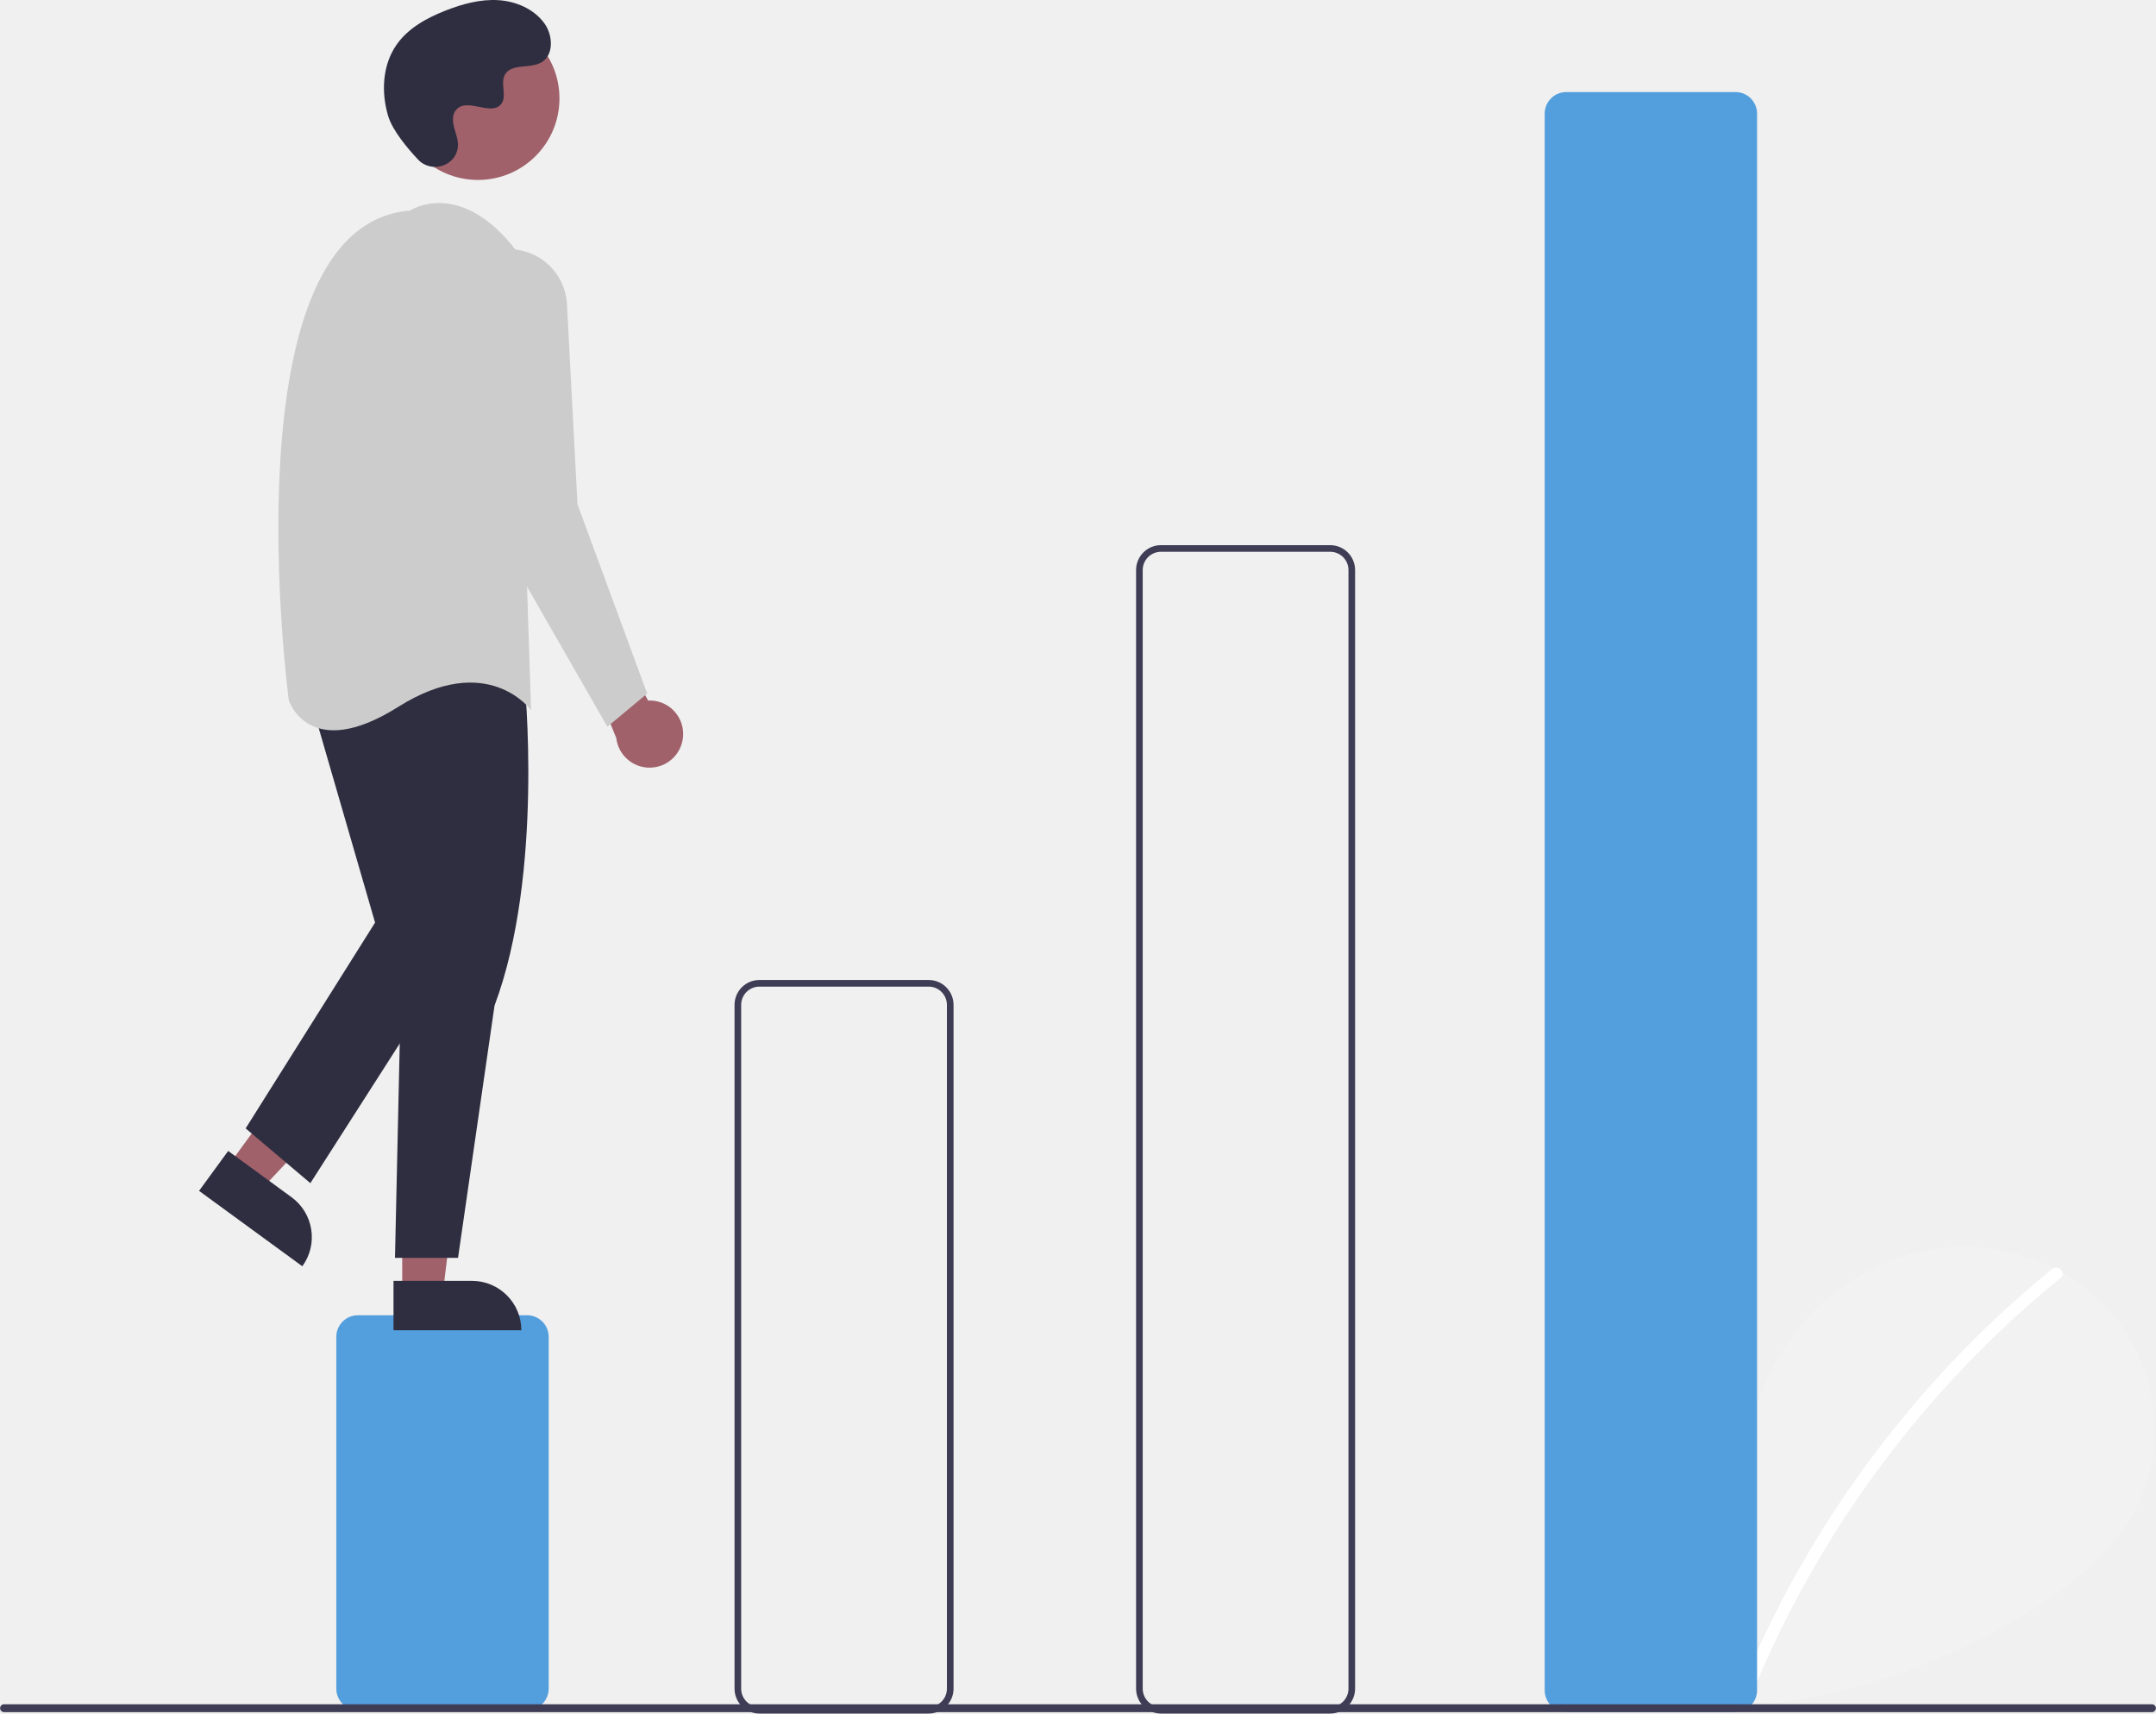
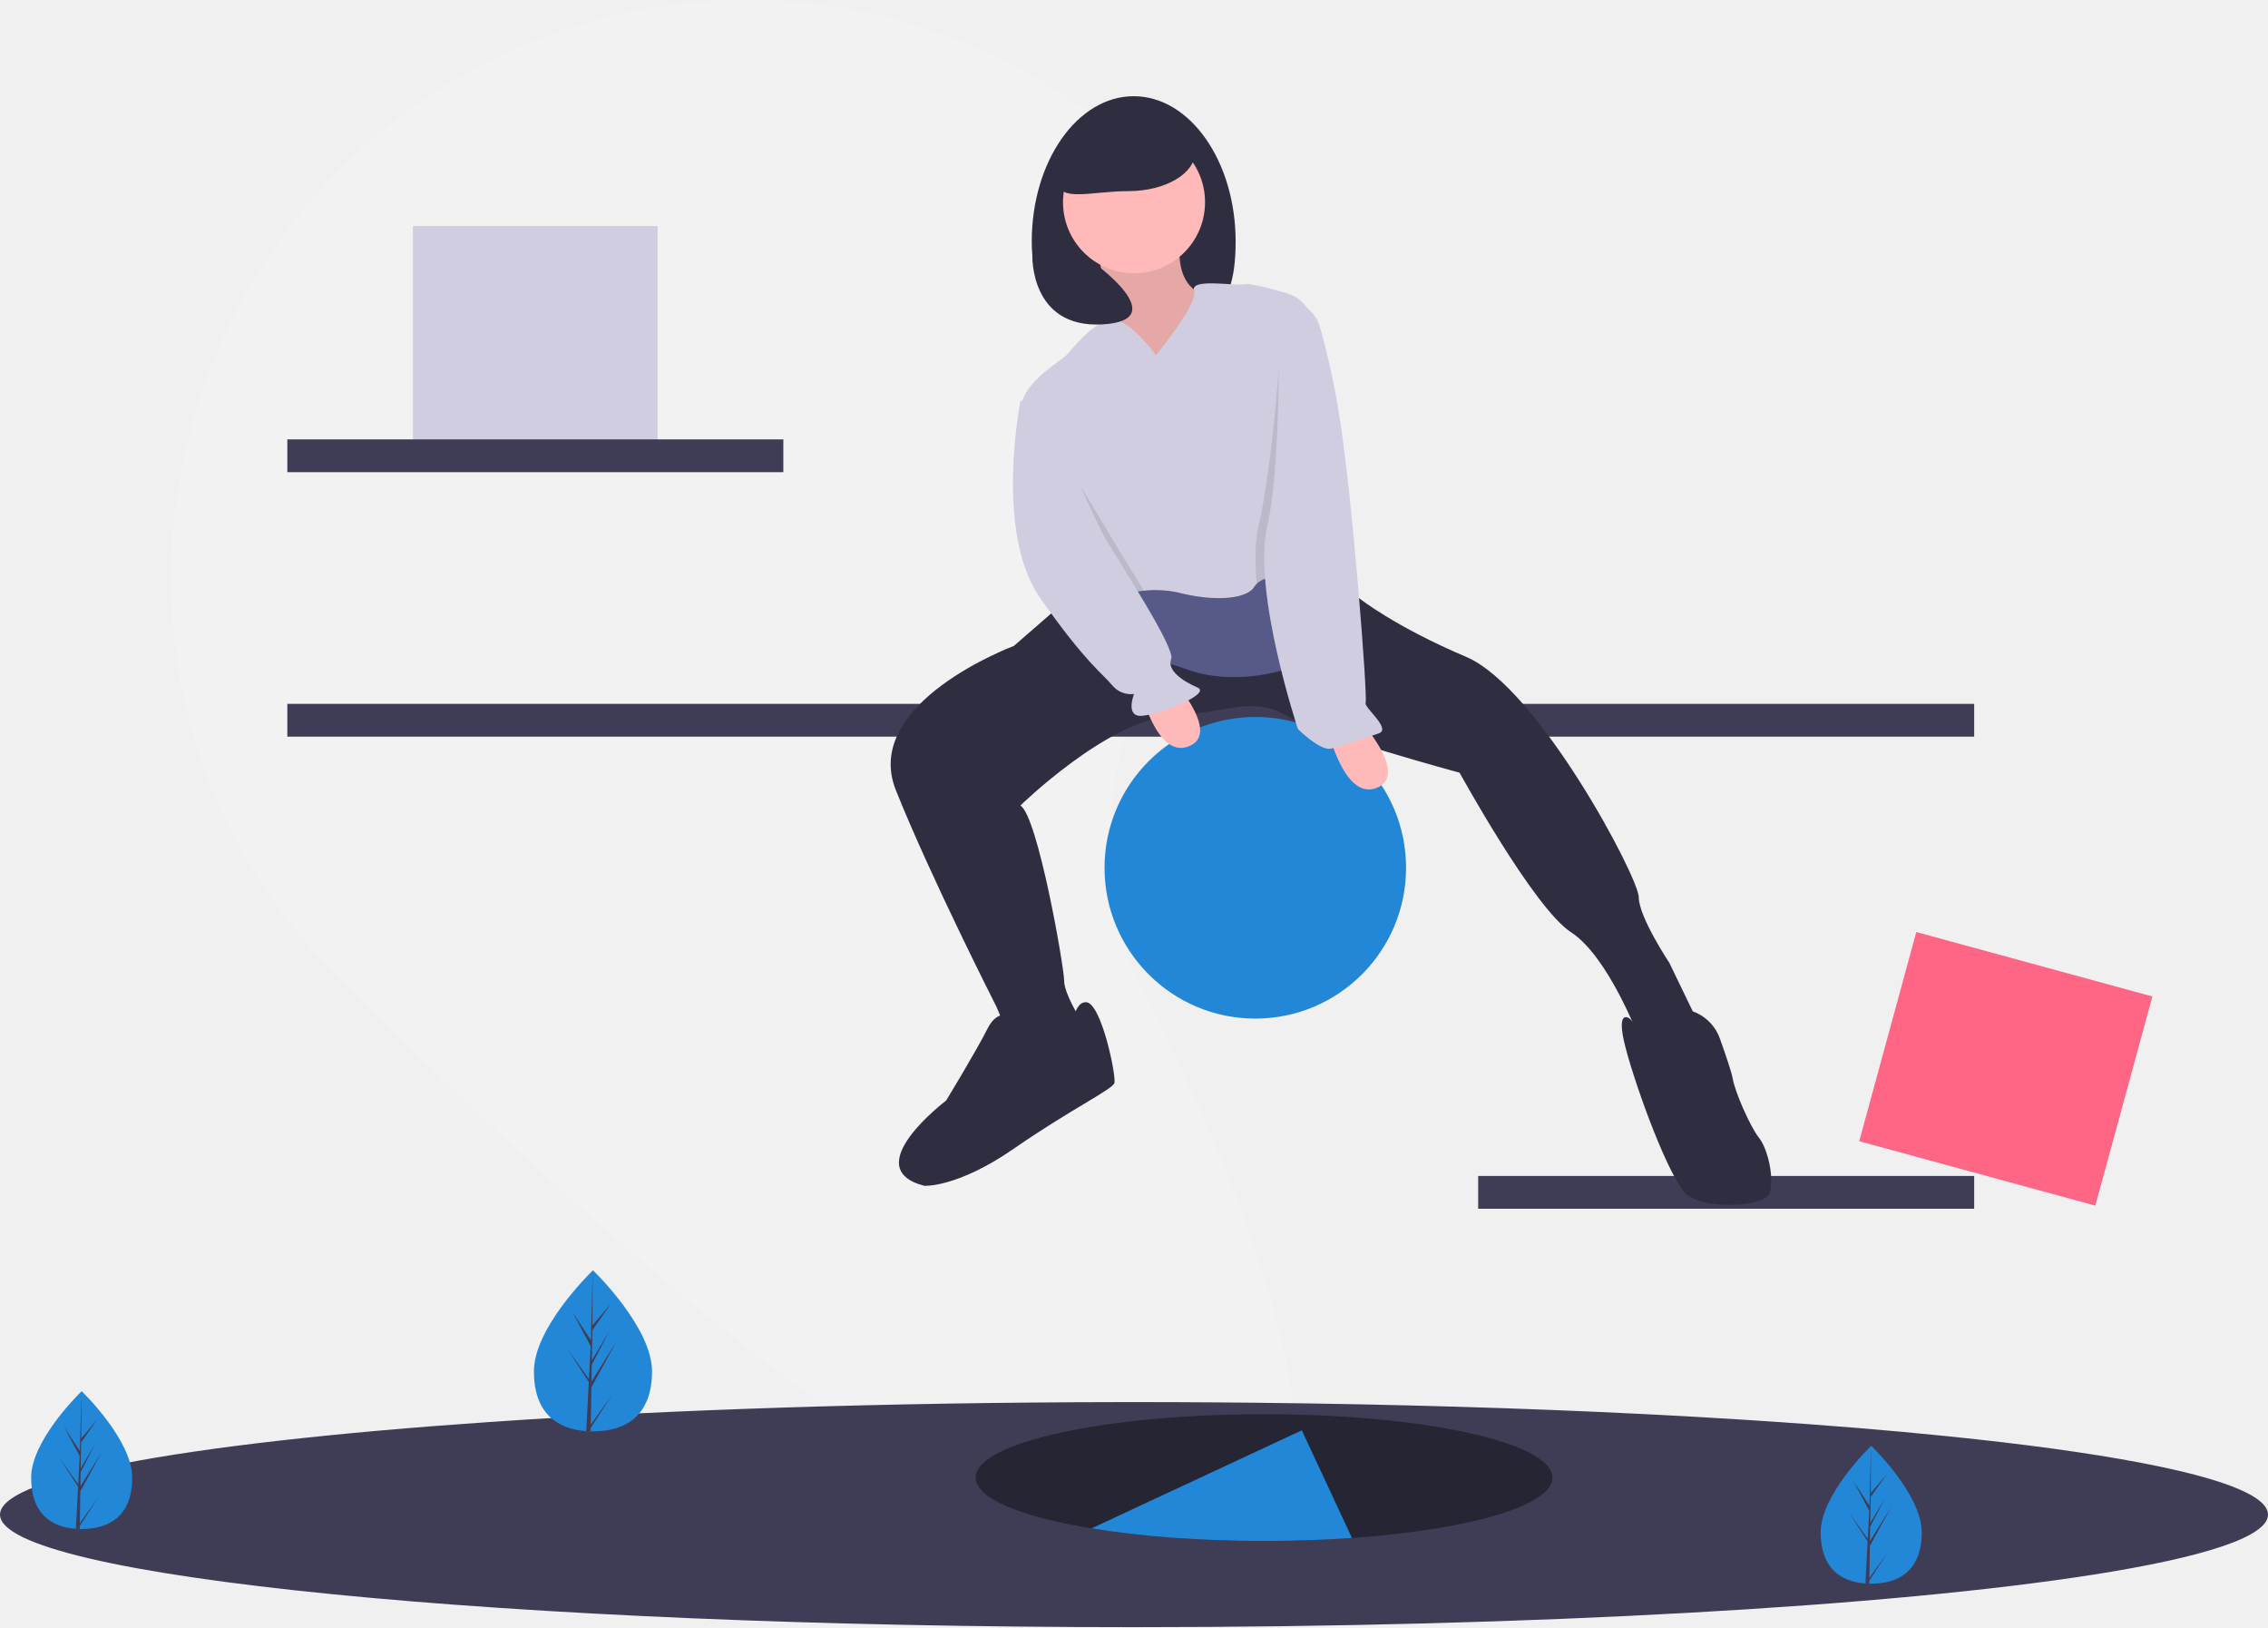
- <svg xmlns="http://www.w3.org/2000/svg" id="a20c48fb-929f-471c-8be9-9df795afdcf1" data-name="Layer 1" width="649.675" height="516.232" viewBox="0 0 649.675 516.232">
-   <path d="M759.796,701.915c-8.993-7.599-14.455-19.602-13.022-31.288s10.305-22.428,21.813-24.91,24.628,4.388,28.123,15.63c1.924-21.674,4.141-44.257,15.664-62.715,10.434-16.713,28.507-28.672,48.093-30.811s40.208,5.941,52.424,21.4,15.206,37.934,6.651,55.682c-6.302,13.075-17.914,22.805-30.079,30.721a194.129,194.129,0,0,1-132.772,29.046" transform="translate(-275.1623 -191.8842)" fill="#f2f2f2" />
-   <path d="M893.522,574.209a317.624,317.624,0,0,0-44.264,43.954,318.551,318.551,0,0,0-49.856,83.314c-.898,2.2,2.675,3.158,3.562.982a316.758,316.758,0,0,1,93.17-125.638c1.844-1.502-.783-4.102-2.612-2.612Z" transform="translate(-275.1623 -191.8842)" fill="#fff" />
-   <path d="M434,707.116H383a6.507,6.507,0,0,1-6.5-6.5v-106a6.507,6.507,0,0,1,6.5-6.5h51a6.507,6.507,0,0,1,6.5,6.5v106A6.507,6.507,0,0,1,434,707.116Z" transform="translate(-275.1623 -191.8842)" fill="#539fde" />
-   <path d="M555,708.116h-51a7.508,7.508,0,0,1-7.5-7.5v-206a7.508,7.508,0,0,1,7.5-7.5h51a7.508,7.508,0,0,1,7.5,7.5v206A7.508,7.508,0,0,1,555,708.116Zm-51-219a5.506,5.506,0,0,0-5.5,5.5v206a5.506,5.506,0,0,0,5.5,5.5h51a5.506,5.506,0,0,0,5.5-5.5v-206a5.506,5.506,0,0,0-5.5-5.5Z" transform="translate(-275.1623 -191.8842)" fill="#3f3d56" />
-   <path d="M676,708.116h-51a7.508,7.508,0,0,1-7.5-7.5v-337a7.508,7.508,0,0,1,7.5-7.5h51a7.508,7.508,0,0,1,7.5,7.5v337A7.508,7.508,0,0,1,676,708.116Zm-51-350a5.506,5.506,0,0,0-5.5,5.5v337a5.506,5.506,0,0,0,5.5,5.5h51a5.506,5.506,0,0,0,5.5-5.5v-337a5.506,5.506,0,0,0-5.5-5.5Z" transform="translate(-275.1623 -191.8842)" fill="#3f3d56" />
-   <path d="M798.129,707.616h-51a6.508,6.508,0,0,1-6.5-6.5v-475a6.508,6.508,0,0,1,6.5-6.5h51a6.508,6.508,0,0,1,6.5,6.5v475A6.508,6.508,0,0,1,798.129,707.616Z" transform="translate(-275.1623 -191.8842)" fill="#539fde" />
-   <path d="M480.942,414.242a10.056,10.056,0,0,0-10.482-11.309L452.683,370.325l-4,14,12.179,29.886a10.11,10.11,0,0,0,20.08.032Z" transform="translate(-275.1623 -191.8842)" fill="#a0616a" />
-   <polygon points="68.816 351.113 78.717 358.342 111.312 323.589 96.698 312.92 68.816 351.113" fill="#a0616a" />
-   <path d="M335.827,548.547H374.358a0,0,0,0,1,0,0v14.887a0,0,0,0,1,0,0H350.714a14.887,14.887,0,0,1-14.887-14.887v0A0,0,0,0,1,335.827,548.547Z" transform="translate(38.89227 1022.537) rotate(-143.8685)" fill="#2f2e41" />
-   <polygon points="121.201 389.377 133.461 389.376 139.293 342.088 121.199 342.089 121.201 389.377" fill="#a0616a" />
-   <path d="M393.737,577.758h38.531a0,0,0,0,1,0,0v14.887a0,0,0,0,1,0,0H408.624a14.887,14.887,0,0,1-14.887-14.887v0A0,0,0,0,1,393.737,577.758Z" transform="translate(550.8686 978.499) rotate(179.9974)" fill="#2f2e41" />
-   <path d="M433.183,396.825s6,58-9,98l-11,76h-19l2-90-7-80S403.183,364.825,433.183,396.825Z" transform="translate(-275.1623 -191.8842)" fill="#2f2e41" />
-   <polygon points="93.021 208.94 113.021 277.94 74.021 339.94 93.521 356.44 138.021 286.94 125.021 201.94 93.021 208.94" fill="#2f2e41" />
-   <circle cx="144.025" cy="29.653" r="24.561" fill="#a0616a" />
-   <path d="M398.683,255.325s15-10,32,12l4.5,138.5s-13-18-40-1-33-2-33-2S343.183,259.825,398.683,255.325Z" transform="translate(-275.1623 -191.8842)" fill="#ccc" />
-   <path d="M429.473,266.976h0a17.506,17.506,0,0,1,16.537,16.56l3.173,60.289,21,57-12,10-39-68-7.985-55.893A17.506,17.506,0,0,1,429.473,266.976Z" transform="translate(-275.1623 -191.8842)" fill="#ccc" />
-   <path d="M401.14,239.961c4.015,4.277,11.472,1.981,11.995-3.862a7.059,7.059,0,0,0-.009-1.363c-.27-2.588-1.765-4.938-1.407-7.671a4.023,4.023,0,0,1,.736-1.883c3.2-4.285,10.711,1.916,13.73-1.962,1.852-2.378-.325-6.123,1.096-8.781,1.875-3.508,7.43-1.778,10.914-3.699,3.876-2.138,3.644-8.084,1.093-11.701-3.111-4.411-8.567-6.765-13.954-7.104s-10.737,1.117-15.767,3.077c-5.715,2.227-11.381,5.305-14.898,10.33-4.277,6.111-4.688,14.326-2.549,21.471C393.421,231.158,397.861,236.468,401.14,239.961Z" transform="translate(-275.1623 -191.8842)" fill="#2f2e41" />
-   <path d="M923.647,707.691H276.353a1.191,1.191,0,0,1,0-2.381H923.647a1.191,1.191,0,0,1,0,2.381Z" transform="translate(-275.1623 -191.8842)" fill="#3f3d56" />
+ <svg xmlns="http://www.w3.org/2000/svg" id="fd76c7f9-14b3-4edf-9f76-a441c96e835e" data-name="Layer 1" width="1037.97" height="744.459" viewBox="0 0 1037.97 744.459">
+   <path d="M603.92,530.504c173.604,342.068,17.221,382.024-371.262-9.005-102.216-102.886-96.003-271.228,9.005-371.262s271.228-96.003,371.262,9.005S538.284,401.177,603.92,530.504Z" transform="translate(-81.01501 -77.77034)" fill="#f2f2f2" />
+   <rect x="188.976" y="103.417" width="112" height="99.201" fill="#d0cde1" />
+   <rect x="131.5" y="201.032" width="227" height="15" fill="#3f3d56" />
+   <rect x="676.5" y="538.032" width="227" height="15" fill="#3f3d56" />
+   <rect x="131.5" y="322.032" width="772" height="15" fill="#3f3d56" />
+   <circle cx="574.5" cy="397.032" r="69" fill="#2387d8" />
+   <path d="M646.515,188.306c0,36.738-15.817,37.879-41.585,37.879s-51.727-1.141-51.727-37.879,20.889-66.52,46.656-66.52S646.515,151.568,646.515,188.306Z" transform="translate(-81.01501 -77.77034)" fill="#2f2e41" />
+   <path d="M582.515,189.802s11,46,7,51,34,16,34,16l16-44-9-1s-13-3-9-28S582.515,189.802,582.515,189.802Z" transform="translate(-81.01501 -77.77034)" fill="#ffb9b9" />
+   <path d="M582.515,189.802s11,46,7,51,34,16,34,16l16-44-9-1s-13-3-9-28S582.515,189.802,582.515,189.802Z" transform="translate(-81.01501 -77.77034)" opacity="0.1" />
+   <circle cx="519" cy="92.532" r="32.5" fill="#ffb9b9" />
+   <path d="M568.015,353.302l-23,20s-70,26-54,66,46,99,46,99l8,19h20l13-6-3-8s-7-11-7-17-12-75-20-80c0,0,40-39,69-41s37-9,53,0,79,26,79,26,34,62,51,73,31,48,31,48l28-5-14-29s-14-21-14-30-46-96-79-110S703.019,351.43,703.019,351.43l-73.004,4.872Z" transform="translate(-81.01501 -77.77034)" fill="#2f2e41" />
+   <path d="M545.015,543.302s-7-5-12,5-19,33-19,33-41,31-10,39c0,0,15,1,41-17s45-27,46-30-6-37-13-37-5,16-13,16a92.047,92.047,0,0,0-17,2Z" transform="translate(-81.01501 -77.77034)" fill="#2f2e41" />
+   <path d="M868.148,552.971A20.495,20.495,0,0,0,841.791,540.526c-1.536.576-2.576,1.176-2.776,1.776-1,3-10.05,4.482-11.025,2.741s-7.975-6.741-2.975,12.259,20,60,28,67,36,6,38-1-1-20-5-25-11-21-12-27C873.544,568.479,870.859,560.562,868.148,552.971Z" transform="translate(-81.01501 -77.77034)" fill="#2f2e41" />
+   <path d="M688.773,411.809s7.868,33.912,23.315,25.944-16.935-39.707-16.935-39.707Z" transform="translate(-81.01501 -77.77034)" fill="#ffb9b9" />
+   <path d="M602.773,392.809s7.868,33.912,23.315,25.944-16.935-39.707-16.935-39.707Z" transform="translate(-81.01501 -77.77034)" fill="#ffb9b9" />
+   <path d="M580.015,341.302s-6,24,2,30,21,5,43,13,57,0,58-11-5-55-5-55Z" transform="translate(-81.01501 -77.77034)" fill="#575a89" />
+   <path d="M679.015,337.302c-11.57,3.56-19.18,3.95-22.83,7.53a7.009,7.009,0,0,0-1.17,1.47c-3,5-16,7-33,3a47.997,47.997,0,0,0-17.47-1.28c-5.81.59-11.66,1.82-22.53,1.28-18.97-.95-28.04-63.06-32.34-79.7-.23-.91-.45-1.68-.66-2.3-4-12,17-24,20-27s12-15,20.28-16.25c8.27-1.25,20.72,16.25,20.72,16.25s19.5-23.5,17.5-29.5,19-2,23-3c2.26-.57,11.7,1.9,19.49,4.16a16.639,16.639,0,0,1,11.97,14.68c.13,1.63.27,3.4.41,5.3C684.865,264.602,688.945,334.252,679.015,337.302Z" transform="translate(-81.01501 -77.77034)" fill="#d0cde1" />
+   <path d="M604.545,348.022c-5.81.59-11.66,1.82-22.53,1.28-18.97-.95-28.04-63.06-32.34-79.7.72-5.18,1.34-8.3,1.34-8.3l5.5,7.5s26.5,43.5,33.5,55.5C592.875,329.202,598.745,338.452,604.545,348.022Z" transform="translate(-81.01501 -77.77034)" opacity="0.1" />
+   <path d="M557.015,257.302l-9,4s-12,60,9,90,29,35,33,40a11.194,11.194,0,0,0,10,4s-4,10,3,10,33-10,26-13-14-8-12-13-23-43-30-55S557.015,257.302,557.015,257.302Z" transform="translate(-81.01501 -77.77034)" fill="#d0cde1" />
+   <path d="M679.015,337.302c-11.57,3.56-19.18,3.95-22.83,7.53-.92-9.88-.88-19.19.83-26.53,6.146-26.341,10.785-83.38,10.5-97.5-.034-1.676.324,1,2,1v1c7.4,0,9.48-2.63,11.56,4.47.42,1.42.86,2.98,1.31,4.67C684.865,264.602,688.945,334.252,679.015,337.302Z" transform="translate(-81.01501 -77.77034)" opacity="0.1" />
+   <path d="M666.015,215.302h3.064A16.661,16.661,0,0,1,685.074,227.272a340.927,340.927,0,0,1,8.941,41.03c6,37,13,129,12,131s12,12,6,14-17,6-22,7-15-9-15-9-21-63-14-93S666.015,215.302,666.015,215.302Z" transform="translate(-81.01501 -77.77034)" fill="#d0cde1" />
+   <path d="M628.037,147.193c0,9.95-13.65,18.016-30.488,18.016s-32.336,5.33-32.336-4.619S580.711,129.177,597.549,129.177,628.037,137.243,628.037,147.193Z" transform="translate(-81.01501 -77.77034)" fill="#2f2e41" />
+   <path d="M553.48,194.541s-1.244,33.492,32.037,31.644-4.498-28.628-4.498-28.628Z" transform="translate(-81.01501 -77.77034)" fill="#2f2e41" />
+   <rect x="942.991" y="517.187" width="112" height="99.201" transform="translate(103.4273 -320.7615) rotate(15.2629)" fill="#ff6584" />
+   <path d="M1118.985,770.74c0,10.11-29.38,19.55-80.14,27.5-91.98,14.42-254.15,23.99-438.85,23.99-286.62,0-518.98-23.05-518.98-51.49,0-3.93,4.46-7.78,12.91-11.46,9.53-4.17,24.15-8.14,43.17-11.85,39.21-7.65,97.14-14.19,167.8-19.05,82.02-5.63,181.21-8.98,288.21-9.11q3.435-.015,6.89-.01,19.335,0,38.33.14,8.925.06,17.77.16c63.02.67,122.66,2.46,176.86,5.16,2.42.12,4.83.25,7.23.37.82.04,1.64.09,2.46.13.22.01.44.02.66.04q15.975.84,31.25,1.79,5.01.3,9.93.63c31.87,2.07,61.29,4.48,87.75,7.19q6.78.69,13.3,1.41c33.48,3.67,61.67,7.84,83.39,12.37C1101.025,755.34,1118.985,762.83,1118.985,770.74Z" transform="translate(-81.01501 -77.77034)" fill="#3f3d56" />
+   <path d="M791.515,753.802c0,12.94-38.54,23.89-91.76,27.63-12.68.89-26.21,1.37-40.24,1.37-29.62,0-56.95-2.14-78.98-5.76h-.01c-32.18-5.29-53.01-13.73-53.01-23.24,0-16.02,59.1-29,132-29S791.515,737.782,791.515,753.802Z" transform="translate(-81.01501 -77.77034)" opacity="0.4" />
+   <path d="M699.755,781.432c-12.68.89-26.21,1.37-40.24,1.37-29.62,0-56.95-2.14-78.98-5.76l96.26-44.87Z" transform="translate(-81.01501 -77.77034)" fill="#2387d8" />
+   <path d="M141.515,753.837c0,17.417-10.353,23.498-23.125,23.498-.296,0-.592-.004-.885-.011-.592-.013-1.179-.04-1.758-.081-11.527-.815-20.482-7.209-20.482-23.406,0-16.759,21.416-37.909,23.029-39.478l.002-.002c.062-.062.094-.092.094-.092S141.515,736.423,141.515,753.837Z" transform="translate(-81.01501 -77.77034)" fill="#2387d8" />
+   <path d="M117.547,774.67l8.458-11.817-8.48,13.115-.021,1.356c-.592-.013-1.179-.04-1.758-.081l.911-17.423-.006-.136.015-.023.087-1.647-8.501-13.147,8.526,11.913.021.349.687-13.164L110.21,730.378l7.366,11.276.717-27.295.002-.094v.092L118.177,735.88l7.245-8.533-7.275,10.387-.192,11.787,6.766-11.313-6.794,13.047-.106,6.553,9.818-15.746L117.783,760.095Z" transform="translate(-81.01501 -77.77034)" fill="#3f3d56" />
+   <path d="M960.515,778.837c0,17.417-10.353,23.498-23.125,23.498-.296,0-.592-.004-.885-.011-.592-.013-1.179-.04-1.758-.081-11.527-.815-20.482-7.209-20.482-23.406,0-16.759,21.416-37.909,23.029-39.478l.002-.002c.062-.062.094-.092.094-.092S960.515,761.423,960.515,778.837Z" transform="translate(-81.01501 -77.77034)" fill="#2387d8" />
+   <path d="M936.547,799.67l8.458-11.817-8.48,13.115-.021,1.356c-.592-.013-1.179-.04-1.758-.081l.911-17.423-.006-.136.015-.023.087-1.647-8.501-13.147,8.526,11.913.021.349.687-13.164-7.277-13.586,7.366,11.276.717-27.295.002-.094v.092L937.177,760.88l7.245-8.533-7.275,10.387-.192,11.787,6.766-11.313-6.794,13.047-.106,6.553,9.818-15.746L936.783,785.095Z" transform="translate(-81.01501 -77.77034)" fill="#3f3d56" />
+   <path d="M379.418,705.194c0,20.356-12.1,27.464-27.028,27.464-.346,0-.692-.005-1.035-.012-.692-.015-1.378-.047-2.055-.095-13.473-.953-23.939-8.426-23.939-27.357,0-19.588,25.031-44.307,26.916-46.141l.002-.002c.072-.072.109-.107.109-.107S379.418,684.84,379.418,705.194Z" transform="translate(-81.01501 -77.77034)" fill="#2387d8" />
+   <path d="M351.405,729.543l9.886-13.811-9.911,15.329-.025,1.585c-.692-.015-1.378-.047-2.055-.095l1.065-20.364-.007-.159L350.375,712l.102-1.925-9.936-15.366,9.965,13.923.025.408.803-15.386-8.505-15.879,8.61,13.18.838-31.901.002-.109v.107l-.139,25.155,8.468-9.973-8.503,12.14-.224,13.777,7.908-13.222L351.85,702.176l-.124,7.659,11.475-18.404-11.52,21.075Z" transform="translate(-81.01501 -77.77034)" fill="#3f3d56" />
</svg>
